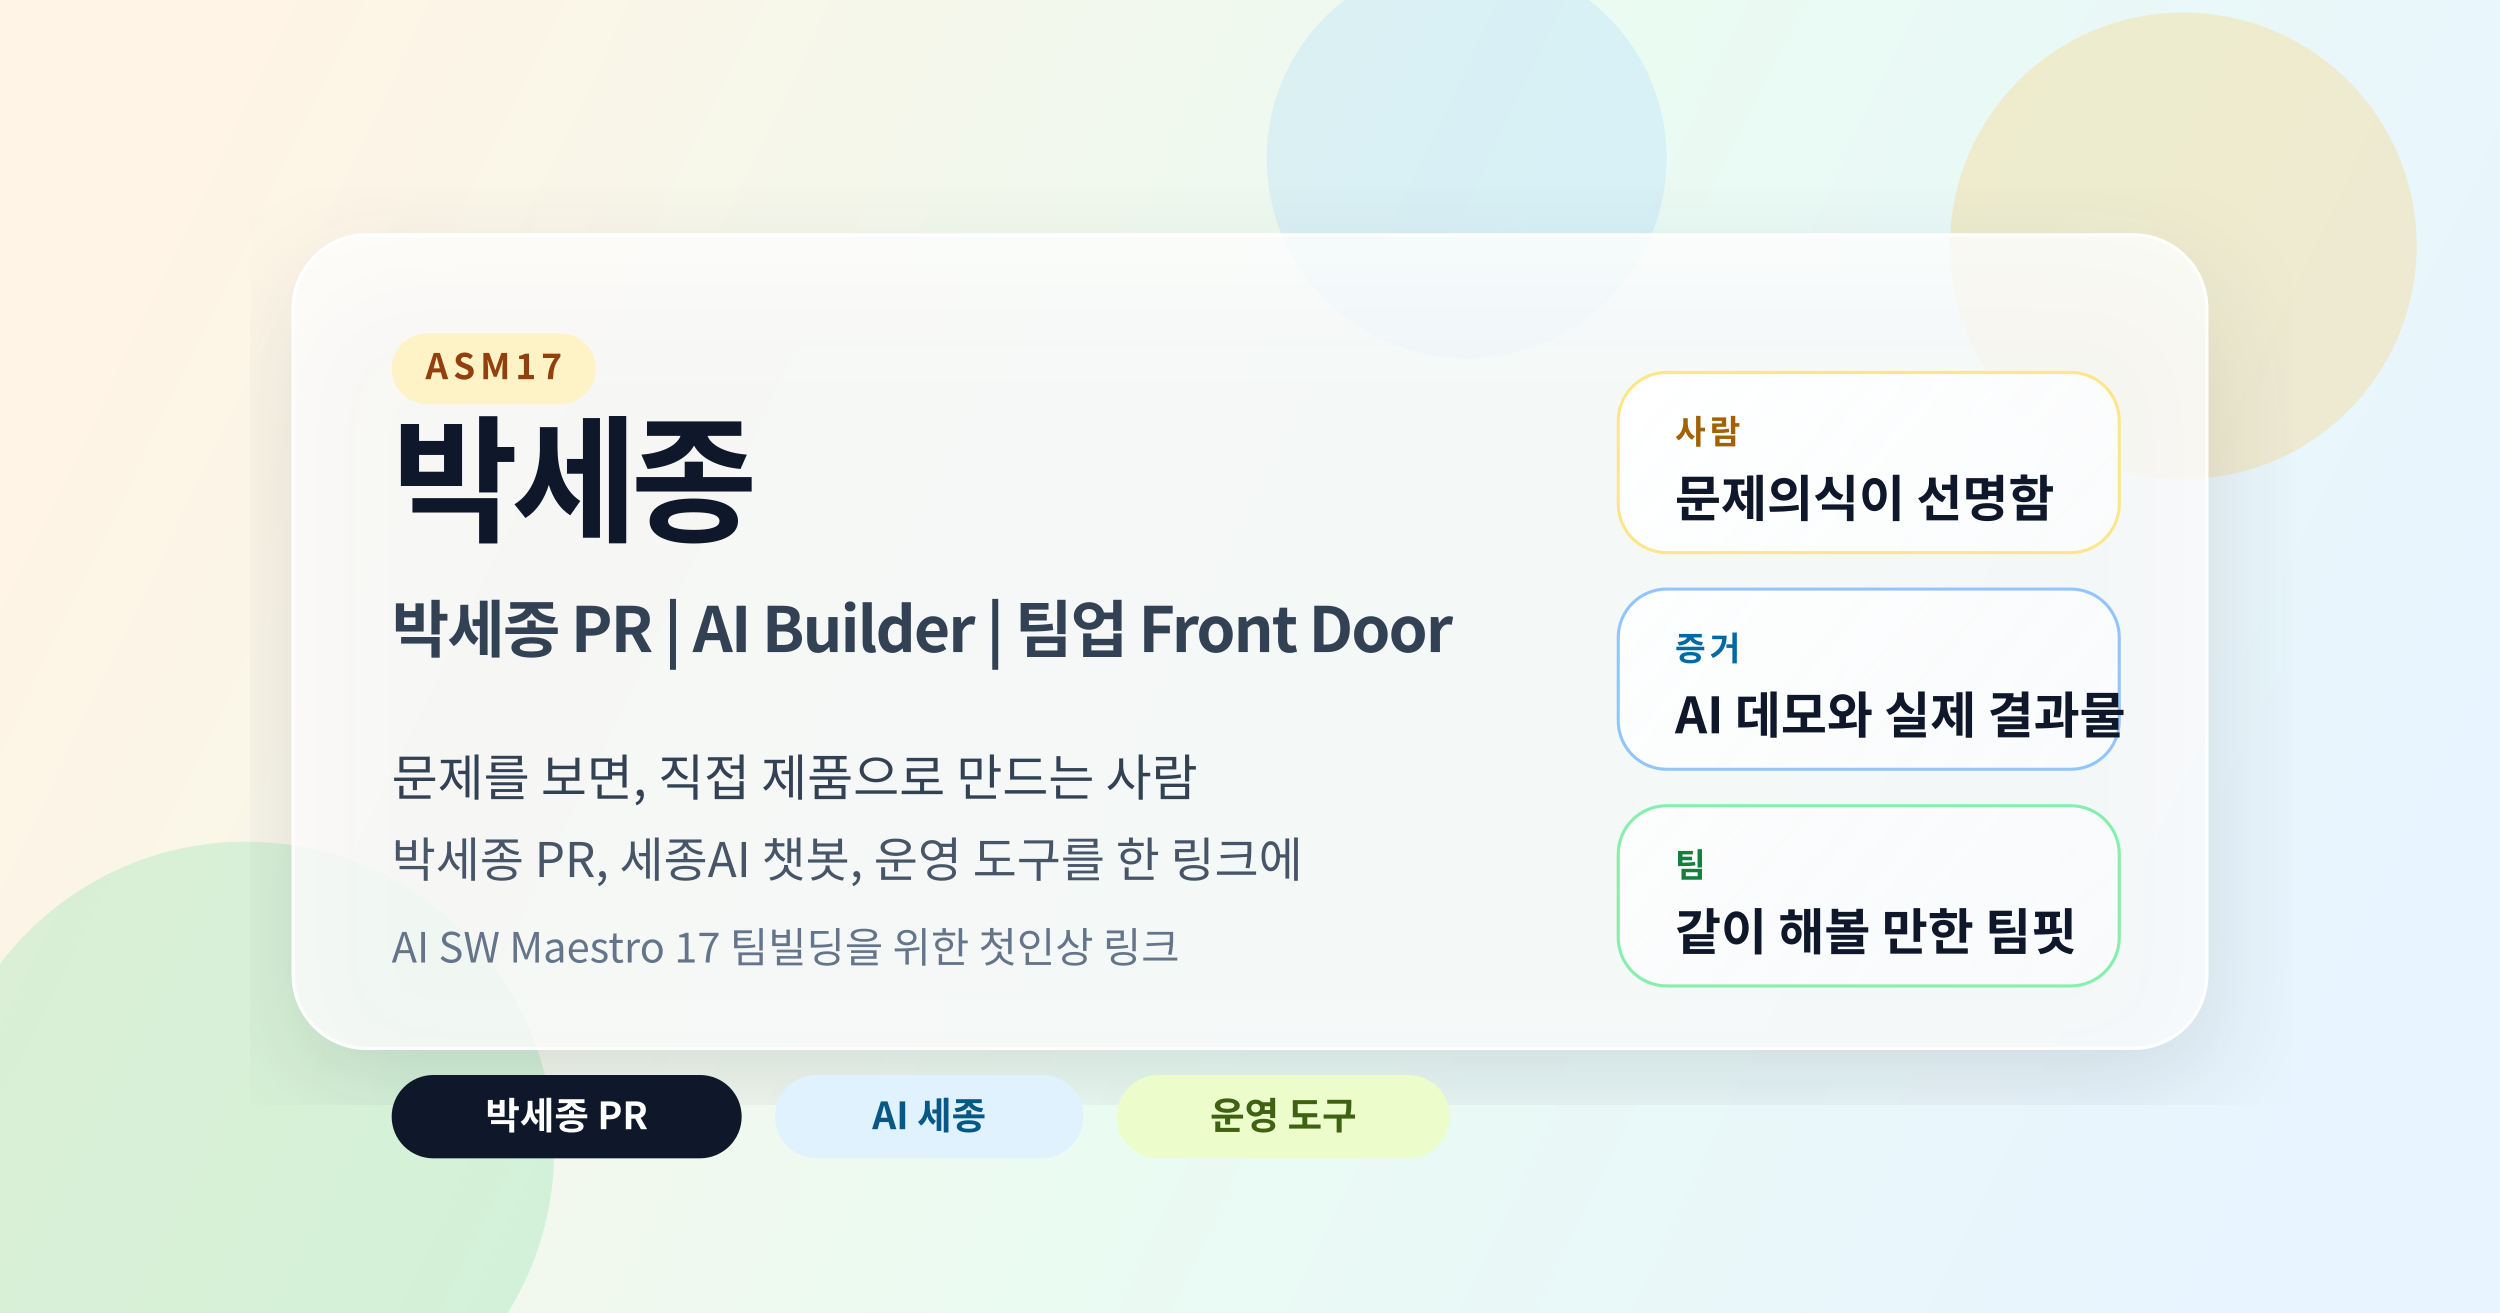
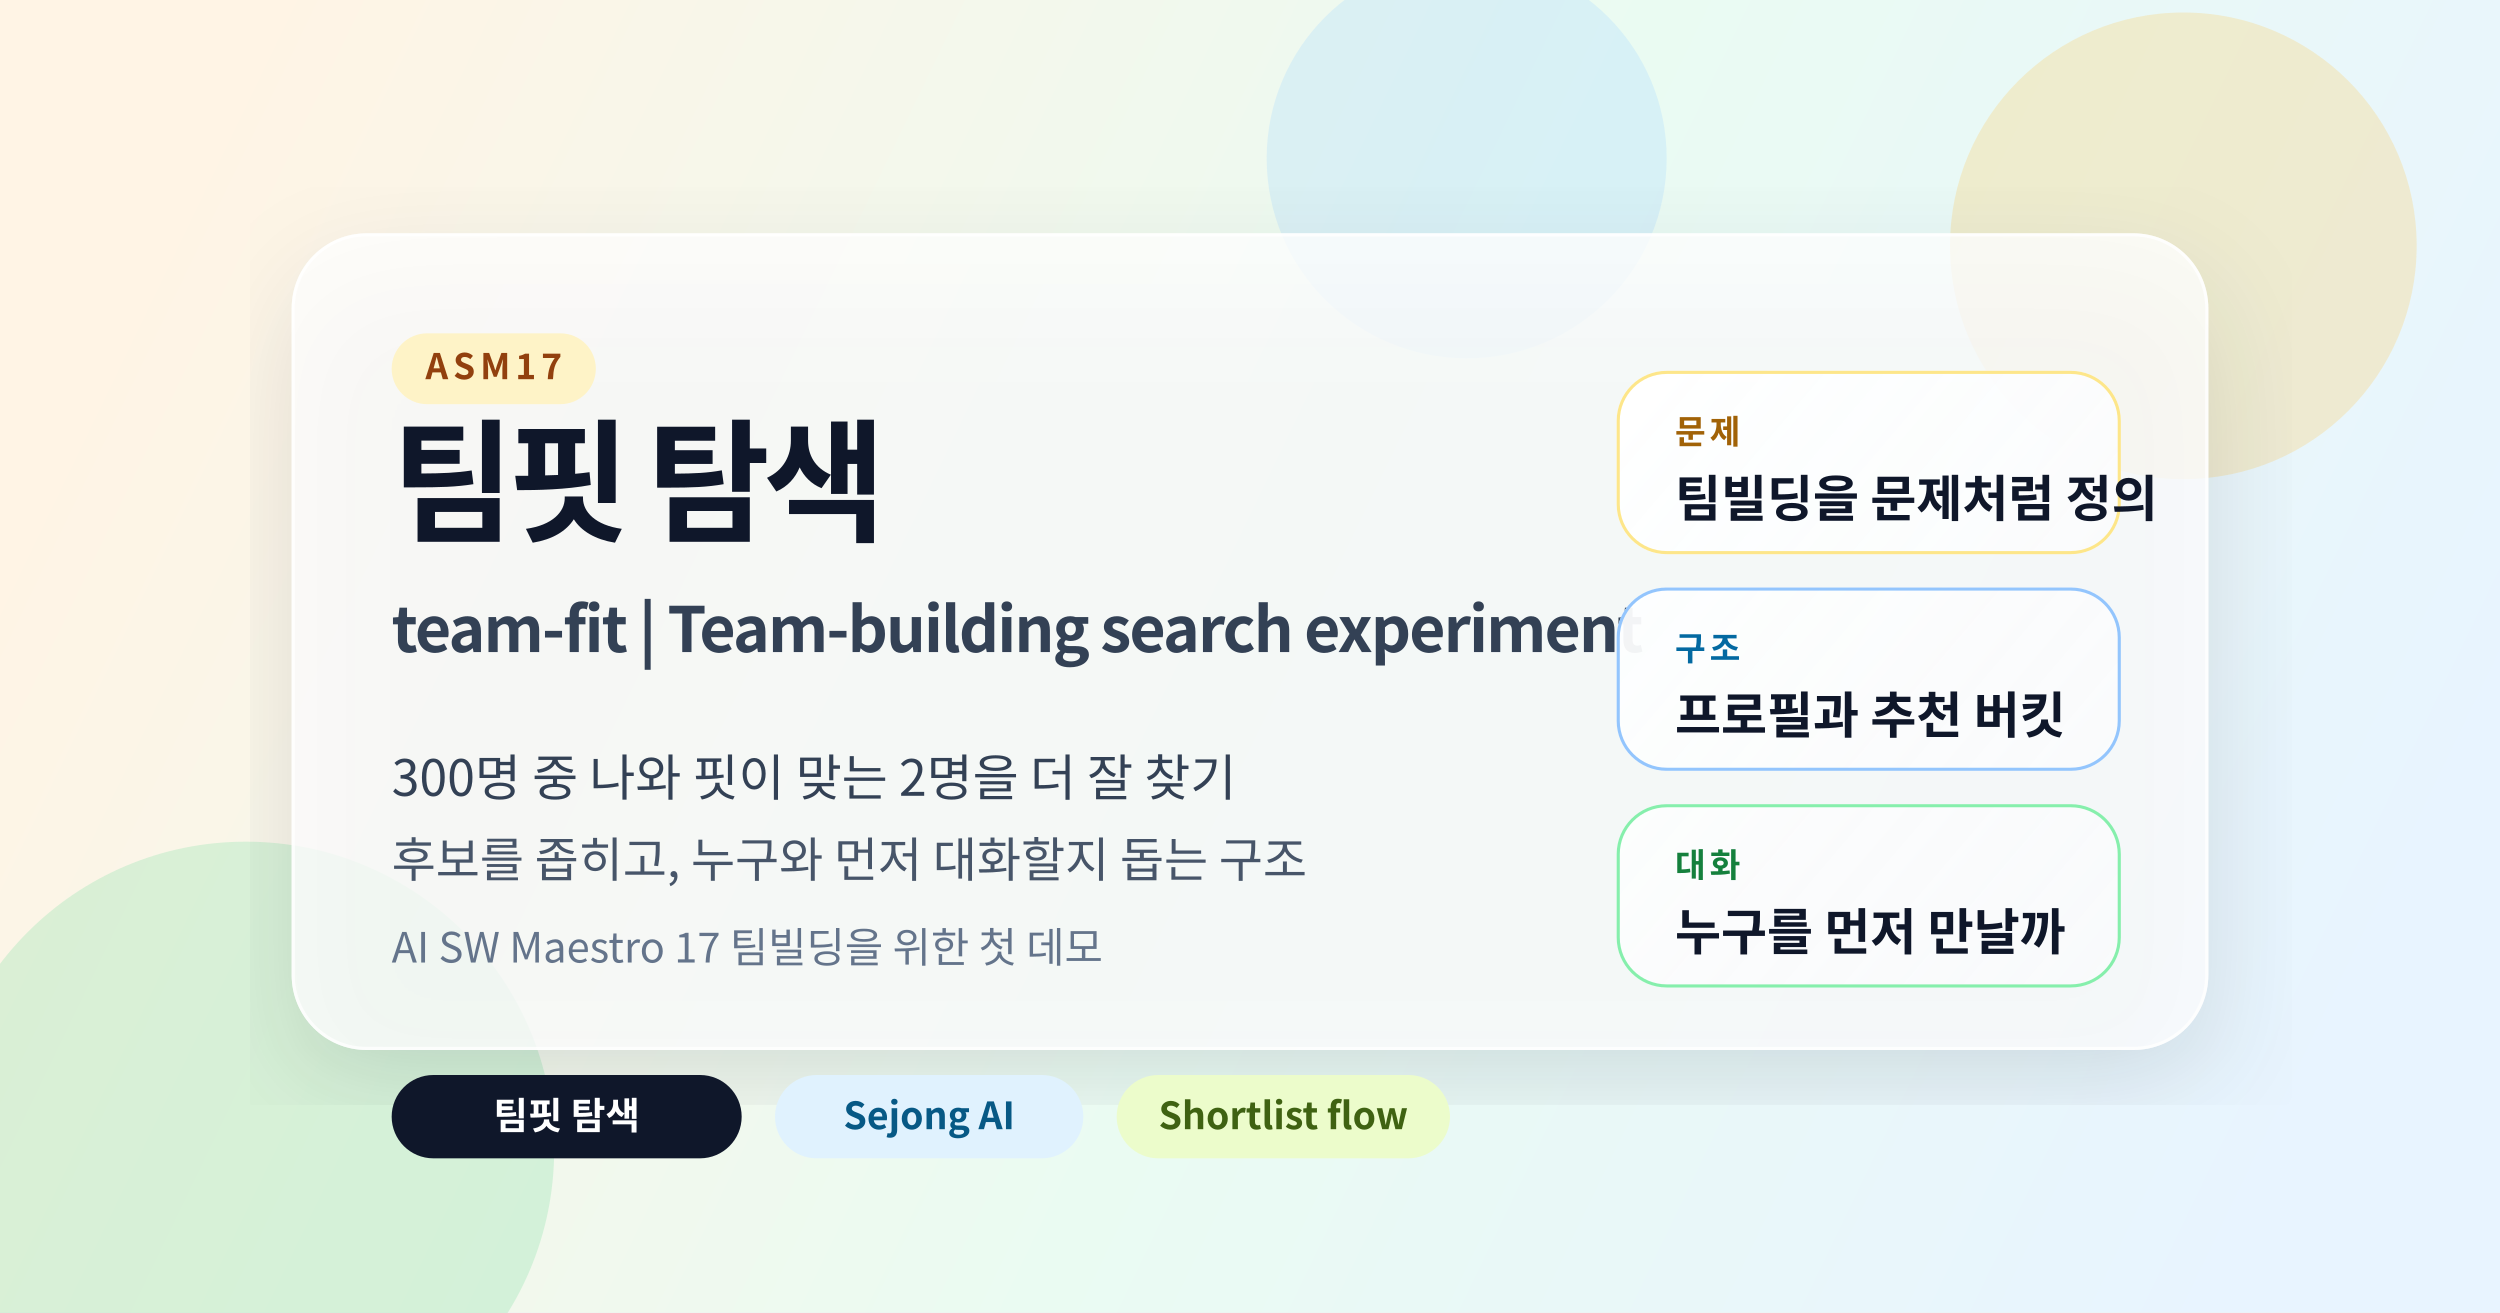
<svg xmlns="http://www.w3.org/2000/svg" width="1200" height="630" viewBox="0 0 1200 630" fill="none">
  <defs>
    <linearGradient id="bg" x1="92" y1="72" x2="1102" y2="560" gradientUnits="userSpaceOnUse">
      <stop stop-color="#FFF4E5" />
      <stop offset="0.54" stop-color="#EAFBF2" />
      <stop offset="1" stop-color="#E8F4FF" />
    </linearGradient>
    <linearGradient id="panel" x1="780" y1="180" x2="1120" y2="470" gradientUnits="userSpaceOnUse">
      <stop stop-color="#FFFFFF" stop-opacity="0.96" />
      <stop offset="1" stop-color="#F8FAFC" stop-opacity="0.88" />
    </linearGradient>
    <filter id="shadow" x="120" y="90" width="980" height="440" filterUnits="userSpaceOnUse" color-interpolation-filters="sRGB">
      <feFlood flood-opacity="0" result="BackgroundImageFix" />
      <feColorMatrix in="SourceAlpha" type="matrix" values="0 0 0 0 0 0 0 0 0 0 0 0 0 0 0 0 0 0 127 0" result="hardAlpha" />
      <feOffset dy="24" />
      <feGaussianBlur stdDeviation="28" />
      <feColorMatrix type="matrix" values="0 0 0 0 0.059 0 0 0 0 0.094 0 0 0 0 0.161 0 0 0 0.12 0" />
      <feBlend mode="normal" in2="BackgroundImageFix" result="effect1_dropShadow_1_1" />
      <feBlend mode="normal" in="SourceGraphic" in2="effect1_dropShadow_1_1" result="shape" />
    </filter>
    <style>
      .kr {
        font-family: "Apple SD Gothic Neo", "Malgun Gothic", "Noto Sans KR", "Noto Sans CJK KR",
          "Nanum Gothic", Ubuntu, "DejaVu Sans", sans-serif;
      }
    </style>
  </defs>
  <rect width="1200" height="630" fill="url(#bg)" />
  <circle cx="1048" cy="118" r="112" fill="#F9D78B" fill-opacity="0.38" />
  <circle cx="118" cy="552" r="148" fill="#9AE6B4" fill-opacity="0.34" />
  <circle cx="704" cy="76" r="96" fill="#A5D8FF" fill-opacity="0.28" />
  <g filter="url(#shadow)">
    <rect x="140" y="112" width="920" height="392" rx="36" fill="#FFFFFF" fill-opacity="0.78" />
    <rect x="140.75" y="112.75" width="918.5" height="390.5" rx="35.25" stroke="white" stroke-opacity="0.78" stroke-width="1.5" />
  </g>
  <rect x="188" y="160" width="98" height="34" rx="17" fill="#FEF3C7" />
  <text x="237" y="182" text-anchor="middle" fill="#92400E" class="kr" font-size="17" font-weight="700" letter-spacing="0.14em">
    ASM17
  </text>
-   <text x="188" y="255" fill="#0F172A" class="kr" font-size="66" font-weight="700" letter-spacing="-0.05em">
-     박세종
+   <text x="188" y="255" fill="#0F172A" class="kr" font-size="64" font-weight="700" letter-spacing="-0.05em">
+     팀핏 탐색
  </text>
  <text x="188" y="313" fill="#334155" class="kr" font-size="30" font-weight="600" letter-spacing="-0.03em">
-     박세종 PR | AI Builder | 팀업 Front Door
+     team-fit | Team-building search experiment
  </text>
  <text x="188" y="382" fill="#334155" class="kr" font-size="24" font-weight="500">
-     문제를 보면, 직접 제품으로 만드는 사람
+     300명 중 나와 핏이 맞는 2명을 더 잘 찾기
  </text>
  <text x="188" y="421" fill="#475569" class="kr" font-size="23" font-weight="400">
-     박세종 PR, 세종AI 챗봇, 운영 도구를 한 링크에
+     후보를 좁히고, 누구와 먼저 대화할지 돕는 구조
  </text>
  <text x="188" y="462" fill="#64748B" class="kr" font-size="20" font-weight="400">
-     AI SW Maestro 17 팀빌딩을 위한 첫인상 링크
+     AI SW Maestro 17 팀빌딩을 위한 첫 데모
  </text>
  <g>
    <rect x="776" y="178" width="242" height="88" rx="24" fill="url(#panel)" />
    <rect x="776.75" y="178.75" width="240.5" height="86.5" rx="23.25" stroke="#FDE68A" stroke-width="1.5" />
    <text x="804" y="213" fill="#A16207" class="kr" font-size="16" font-weight="700" letter-spacing="0.12em">
-       사람
+       문제
    </text>
    <text x="804" y="248" fill="#0F172A" class="kr" font-size="24" font-weight="600">
-       문제의식이 선명함
+       팀빌딩을 문제처럼 정의
    </text>
  </g>
  <g>
    <rect x="776" y="282" width="242" height="88" rx="24" fill="url(#panel)" />
    <rect x="776.75" y="282.75" width="240.5" height="86.5" rx="23.25" stroke="#93C5FD" stroke-width="1.5" />
    <text x="804" y="317" fill="#0369A1" class="kr" font-size="16" font-weight="700" letter-spacing="0.12em">
-       증거
+       구조
    </text>
    <text x="804" y="352" fill="#0F172A" class="kr" font-size="24" font-weight="600">
-       AI 데모와 실제 결과물
+       프로필과 추천 버킷
    </text>
  </g>
  <g>
    <rect x="776" y="386" width="242" height="88" rx="24" fill="url(#panel)" />
    <rect x="776.75" y="386.75" width="240.5" height="86.5" rx="23.25" stroke="#86EFAC" stroke-width="1.5" />
    <text x="804" y="421" fill="#15803D" class="kr" font-size="16" font-weight="700" letter-spacing="0.12em">
-       팀
+       대화
    </text>
    <text x="804" y="456" fill="#0F172A" class="kr" font-size="24" font-weight="600">
-       같이 해볼 만한 팀핏
+       누구를 먼저 만날까
    </text>
  </g>
  <rect x="188" y="516" width="168" height="40" rx="20" fill="#0F172A" />
  <text x="272" y="542" text-anchor="middle" fill="white" class="kr" font-size="18" font-weight="700">
-     박세종 PR
+     팀핏 탐색
  </text>
  <rect x="372" y="516" width="148" height="40" rx="20" fill="#E0F2FE" />
  <text x="446" y="542" text-anchor="middle" fill="#075985" class="kr" font-size="18" font-weight="700">
-     AI 세종
+     Sejong AI
  </text>
  <rect x="536" y="516" width="160" height="40" rx="20" fill="#ECFCCB" />
  <text x="616" y="542" text-anchor="middle" fill="#3F6212" class="kr" font-size="18" font-weight="700">
-     운영 도구
+     Shortlist flow
  </text>
</svg>
